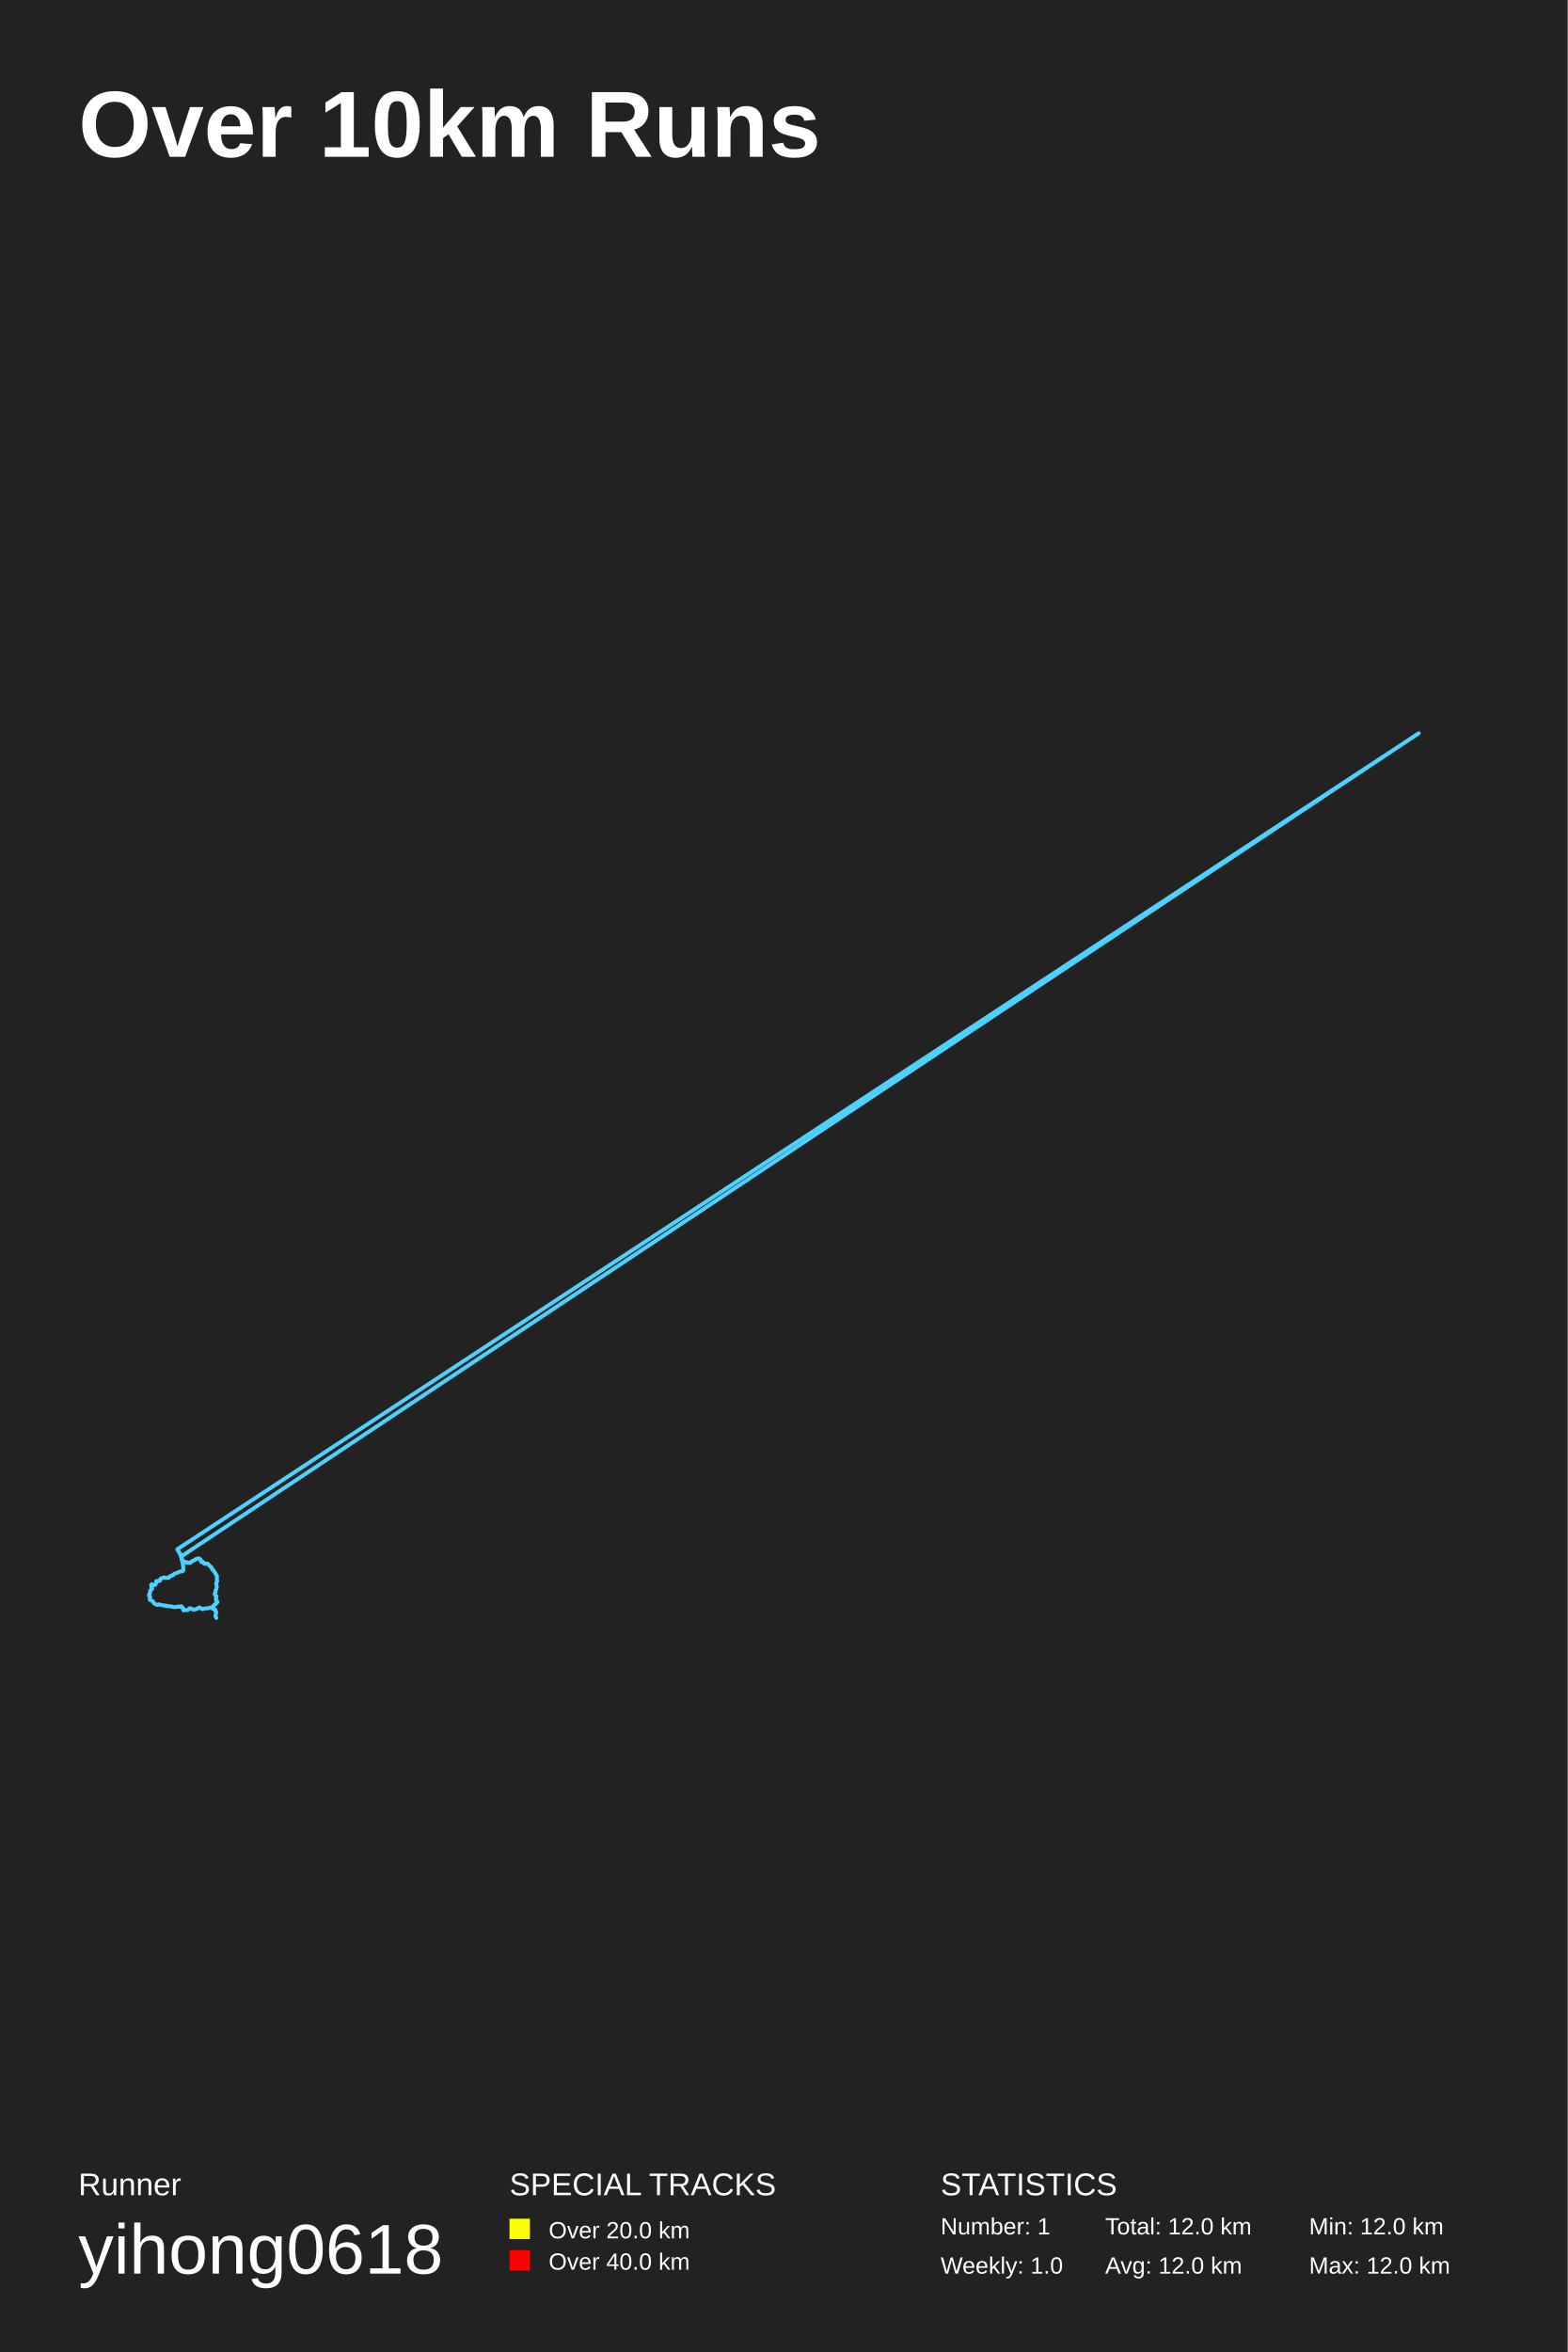
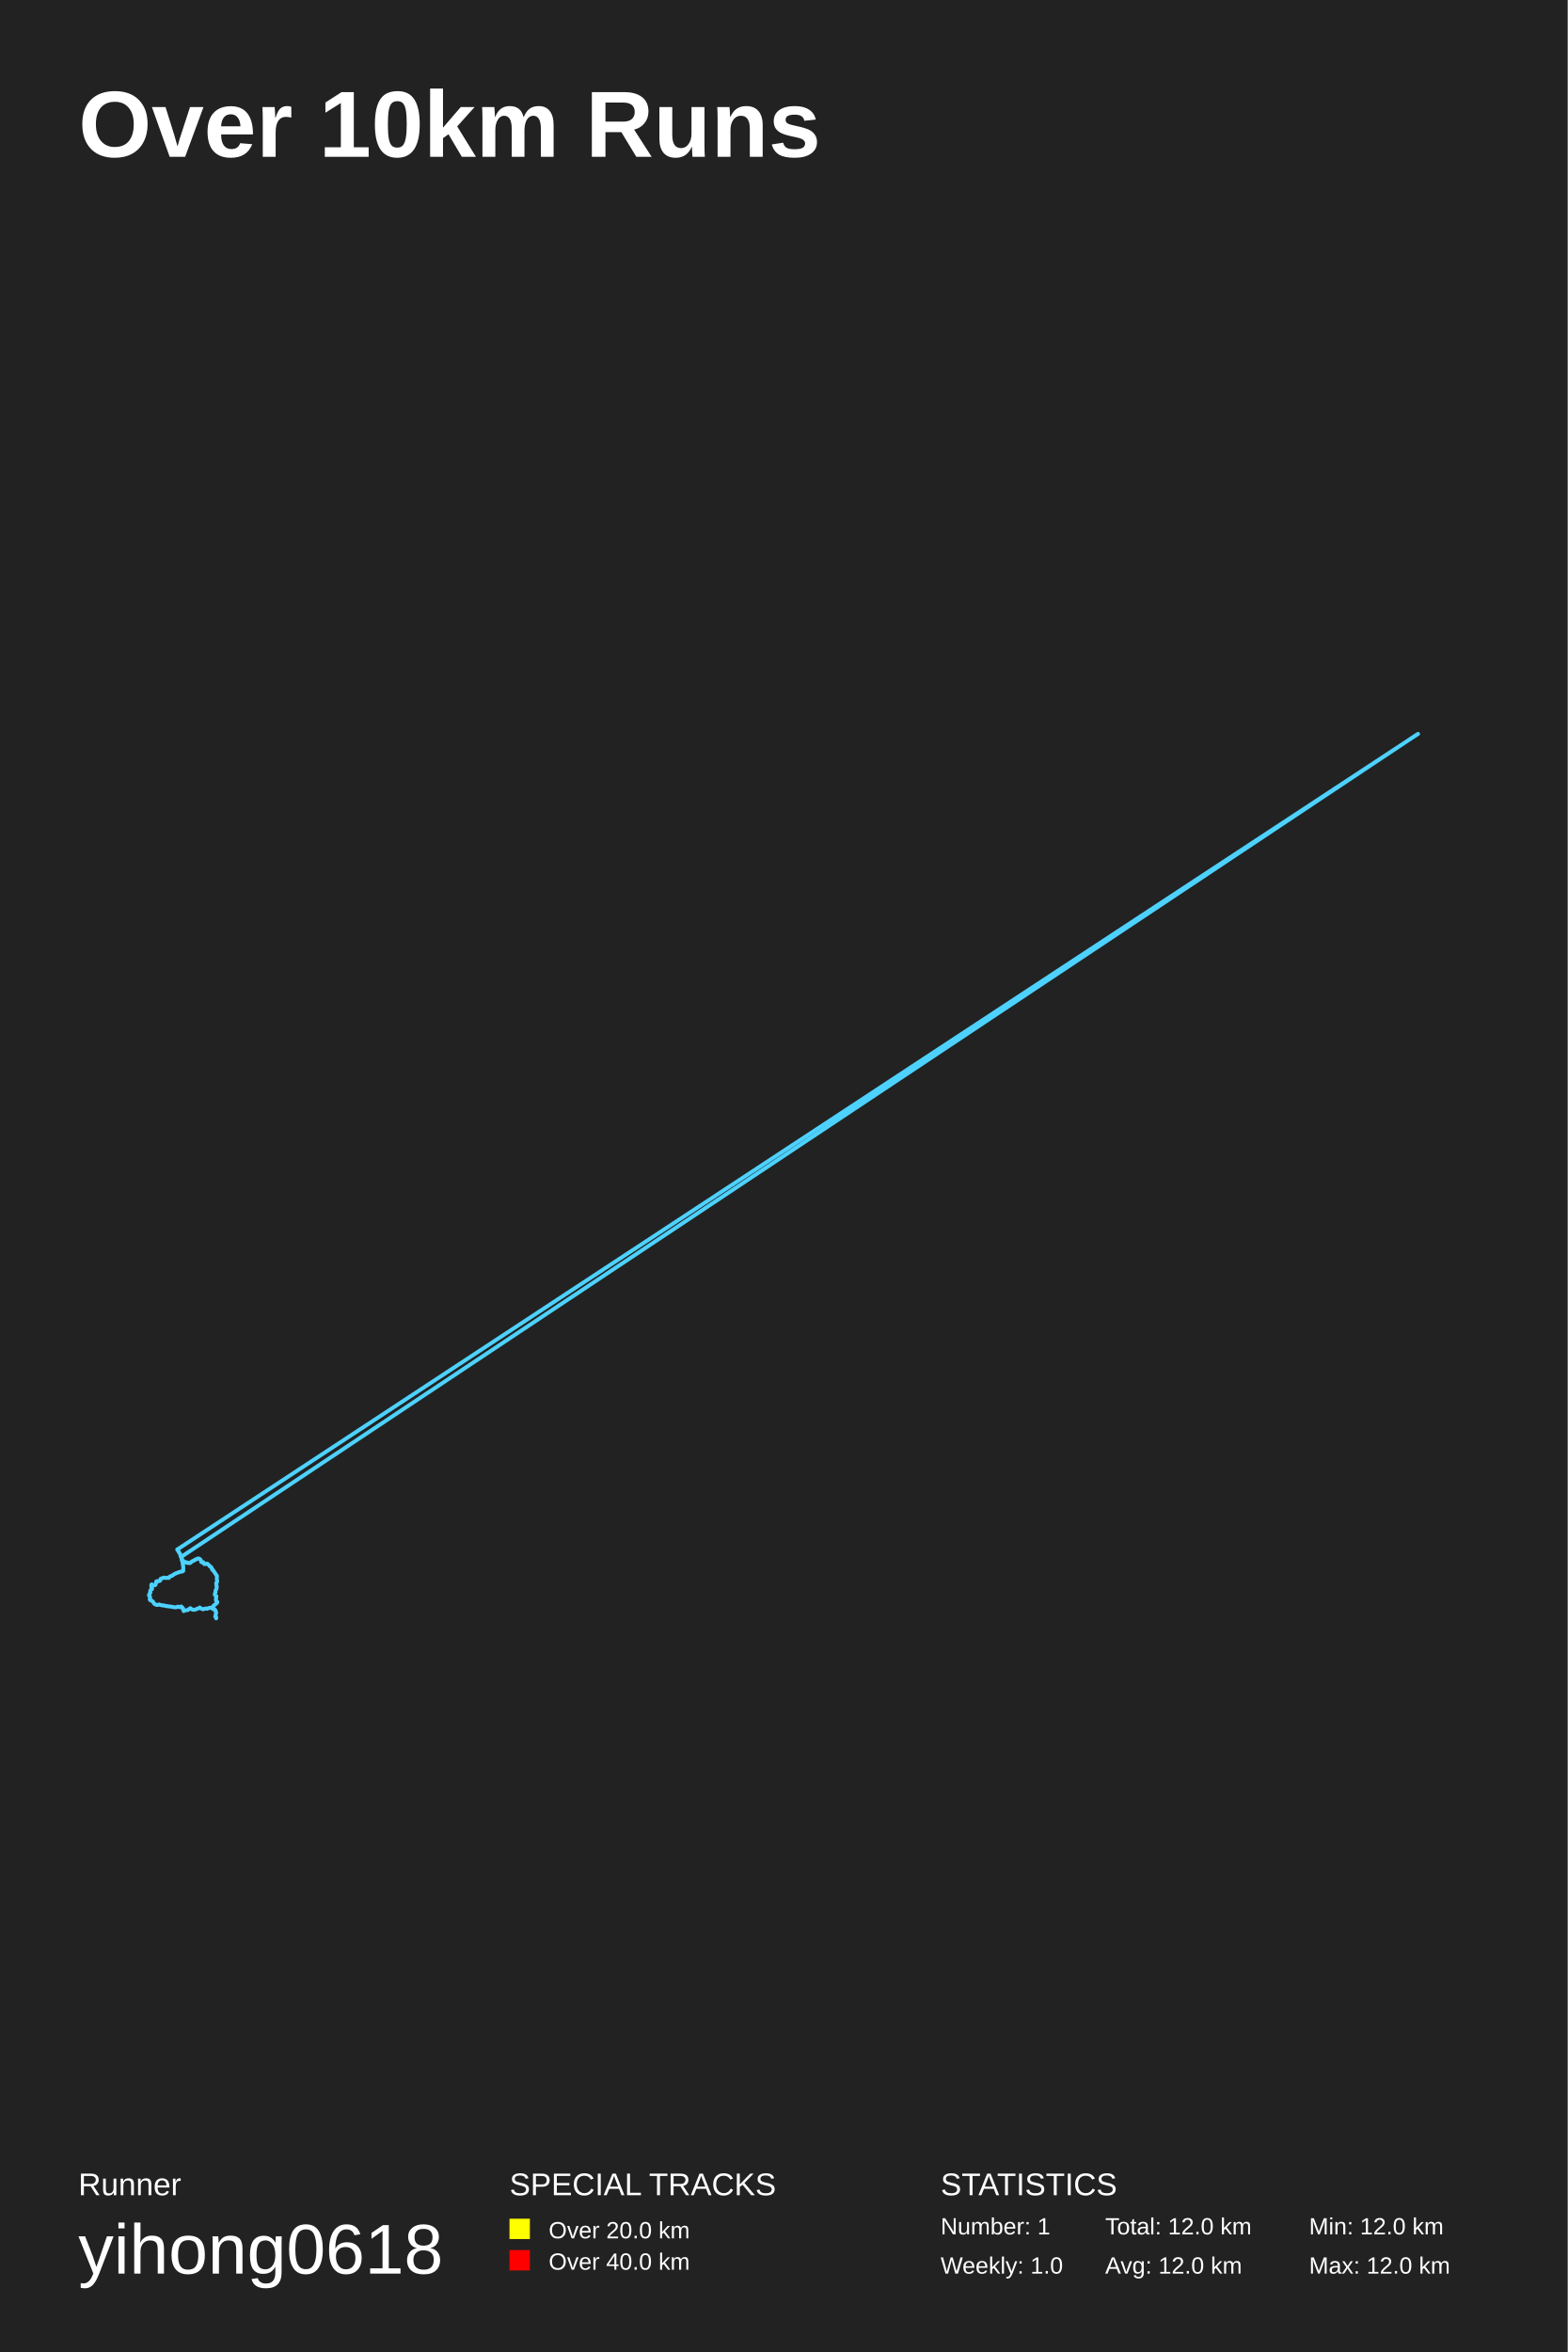
<svg xmlns="http://www.w3.org/2000/svg" baseProfile="full" height="300mm" version="1.1" viewBox="0,0,200,300" width="200mm">
  <defs />
  <rect fill="#222222" height="300" width="200" x="0" y="0" />
  <text fill="#FFFFFF" style="font-size:12px; font-family:Arial; font-weight:bold;" x="10" y="20">Over 10km Runs</text>
  <text fill="#FFFFFF" style="font-size:4px; font-family:Arial" x="10" y="280">Runner</text>
  <text fill="#FFFFFF" style="font-size:9px; font-family:Arial" x="10" y="290">yihong0618</text>
  <text fill="#FFFFFF" style="font-size:4px; font-family:Arial" x="65" y="280">SPECIAL TRACKS</text>
  <rect fill="yellow" height="2.6" width="2.6" x="65" y="283" />
  <text fill="#FFFFFF" style="font-size:3px; font-family:Arial" x="70" y="285.5">Over 20.0 km</text>
  <rect fill="red" height="2.6" width="2.6" x="65" y="287" />
  <text fill="#FFFFFF" style="font-size:3px; font-family:Arial" x="70" y="289.5">Over 40.0 km</text>
  <text fill="#FFFFFF" style="font-size:4px; font-family:Arial" x="120" y="280">STATISTICS</text>
  <text fill="#FFFFFF" style="font-size:3px; font-family:Arial" x="120" y="285">Number: 1</text>
  <text fill="#FFFFFF" style="font-size:3px; font-family:Arial" x="120" y="290">Weekly: 1.0</text>
  <text fill="#FFFFFF" style="font-size:3px; font-family:Arial" x="141" y="285">Total: 12.0 km</text>
  <text fill="#FFFFFF" style="font-size:3px; font-family:Arial" x="141" y="290">Avg: 12.0 km</text>
  <text fill="#FFFFFF" style="font-size:3px; font-family:Arial" x="167" y="285">Min: 12.0 km</text>
  <text fill="#FFFFFF" style="font-size:3px; font-family:Arial" x="167" y="290">Max: 12.0 km</text>
-   <polyline fill="none" opacity="1" points="27.576,205.602 27.485,205.518 27.485,205.371 27.39,205.281 27.291,205.213 27.229,205.218 27.224,205.213 27.248,205.218 27.214,205.218 27.224,205.223 27.229,205.213 27.219,205.223 27.214,205.228 27.214,205.228 27.214,205.228 27.129,205.107 27.134,205.002 27.153,204.928 27.21,204.839 27.267,204.77 27.338,204.723 27.405,204.654 27.504,204.575 27.595,204.501 27.685,204.433 27.728,204.354 27.718,204.275 27.623,204.206 27.571,204.122 27.533,203.99 27.566,203.911 27.58,203.832 27.566,203.722 27.618,203.606 27.523,203.527 27.476,203.49 27.443,203.437 27.386,203.332 27.428,203.174 27.49,203.106 27.5,202.99 27.504,202.863 27.557,202.737 27.614,202.647 27.623,202.521 27.656,202.431 27.637,202.331 27.623,202.231 27.609,202.142 27.595,202.068 27.58,201.936 27.652,201.799 27.704,201.704 27.699,201.615 27.661,201.504 27.675,201.378 27.661,201.257 27.675,201.109 27.666,200.993 27.191,200.229 27.148,200.229 27.077,200.203 27.053,200.108 27.034,200.045 27.001,200.019 26.991,199.966 26.963,199.892 26.906,199.861 26.849,199.813 26.787,199.75 26.754,199.739 26.701,199.666 26.635,199.602 26.535,199.518 26.483,199.434 26.431,199.418 26.359,199.434 26.25,199.455 26.188,199.481 26.089,199.476 26.017,199.423 25.989,199.339 25.951,199.271 25.889,199.223 25.794,199.228 25.704,199.234 25.713,199.192 25.713,199.176 25.723,199.186 25.723,199.176 25.699,199.197 25.68,199.192 25.685,199.202 25.675,199.223 25.685,199.207 25.694,199.197 25.699,199.186 25.685,199.149 25.623,199.065 25.618,199.002 25.585,198.918 25.556,198.881 25.528,198.876 25.466,198.839 25.409,198.791 25.347,198.807 25.295,198.77 25.267,198.77 25.267,198.76 25.195,198.791 25.129,198.823 25.077,198.86 25.029,198.844 24.977,198.876 24.92,198.918 24.844,198.939 24.82,198.997 24.768,199.007 24.72,199.034 24.658,199.055 24.601,199.097 24.521,199.128 24.44,199.155 24.369,199.244 24.297,199.318 24.212,199.344 24.15,199.339 24.079,199.339 23.989,199.329 23.941,199.329 23.965,199.302 23.97,199.323 23.984,199.313 23.946,199.329 23.913,199.307 23.851,199.255 23.799,199.25 23.742,199.302 23.684,199.234 23.618,199.228 23.547,199.255 23.485,199.171 23.428,199.102 23.366,199.081 23.357,199.06 23.342,199.055 23.304,198.986 23.252,198.939 23.19,198.949 23.2,198.949 23.19,198.933 23.167,198.897 23.186,198.818 23.195,198.76 23.176,198.707 23.119,198.644 23.105,198.602 23.076,198.549 23.053,198.491 23.024,198.401 23.005,198.307 22.991,198.154 22.92,198.112 22.886,198.022 22.829,197.99 22.806,197.948 22.772,197.854 22.72,197.775 22.677,197.717 22.668,197.664 22.635,197.659 22.625,197.674 22.649,197.674 22.649,197.674 22.63,197.669 22.644,197.669 22.644,197.664 22.682,197.643 22.706,197.59 22.692,197.59 22.635,197.595 22.639,197.606 22.625,197.616 22.62,197.627 22.625,197.616 22.63,197.616 22.63,197.611 22.63,197.606 22.63,197.606 22.639,197.595 181.0,93.529 180.91,93.587 180.815,93.645 180.815,93.645 180.815,93.645 180.724,93.703 180.724,93.703 23.091,198.549 23.129,198.617 23.181,198.702 23.186,198.802 23.176,198.902 23.186,198.997 23.224,199.081 23.281,199.165 23.309,199.276 23.3,199.402 23.319,199.497 23.347,199.671 23.361,199.803 23.38,199.892 23.38,200.013 23.38,200.15 23.38,200.261 23.371,200.335 23.285,200.419 23.129,200.419 23.01,200.466 22.901,200.477 22.796,200.524 22.658,200.588 22.554,200.63 22.44,200.656 22.364,200.688 22.273,200.74 22.178,200.793 22.093,200.846 22.079,200.888 22.05,200.904 22.05,200.898 22.017,200.925 21.955,200.967 21.884,200.988 21.789,200.993 21.727,201.041 21.637,201.088 21.613,201.135 21.57,201.225 21.485,201.246 21.409,201.22 21.314,201.22 21.219,201.251 21.128,201.262 21.052,201.236 20.972,201.204 20.877,201.209 20.81,201.246 20.758,201.251 20.691,201.304 20.611,201.32 20.53,201.341 20.473,201.394 20.43,201.478 20.43,201.552 20.43,201.604 20.368,201.62 20.345,201.652 20.307,201.652 20.226,201.673 20.135,201.657 20.059,201.641 19.955,201.673 19.912,201.704 19.931,201.741 19.931,201.81 19.922,201.873 19.898,201.915 19.893,201.941 19.884,201.989 19.865,202.052 19.817,202.136 19.727,202.157 19.651,202.163 19.589,202.184 19.513,202.231 19.442,202.231 19.418,202.205 19.375,202.168 19.366,202.178 19.342,202.131 19.318,202.131 19.375,202.078 19.371,202.068 19.356,202.105 19.318,202.11 19.28,202.178 19.333,202.284 19.309,202.447 19.38,202.552 19.418,202.663 19.318,202.705 19.233,202.795 19.152,202.926 19.157,203.069 19.147,203.185 19.048,203.311 19.01,203.443 19.038,203.601 19.138,203.622 19.152,203.711 19.147,203.79 19.114,203.901 19.105,204.048 19.195,204.085 19.304,204.143 19.418,204.191 19.527,204.275 19.575,204.412 19.694,204.528 19.836,204.623 19.988,204.681 20.116,204.717 20.24,204.633 20.397,204.665 20.544,204.712 20.701,204.749 20.862,204.775 21.01,204.791 21.081,204.775 21.176,204.844 21.295,204.844 21.423,204.849 21.528,204.881 21.651,204.896 21.794,204.891 21.912,204.923 22.026,204.939 22.14,204.975 22.273,204.981 22.43,204.991 22.568,204.949 22.673,204.902 22.772,204.923 22.901,204.96 23.024,204.944 23.11,204.865 23.152,204.965 23.295,205.033 23.347,205.181 23.357,205.318 23.418,205.413 23.475,205.386 23.646,205.355 23.803,205.376 23.965,205.349 24.093,205.223 24.217,205.134 24.383,205.165 24.483,205.255 24.63,205.292 24.839,205.302 24.925,205.276 25.053,205.228 25.167,205.16 25.319,205.134 25.442,205.033 25.528,205.065 25.656,205.139 25.765,205.234 25.884,205.228 25.993,205.228 26.079,205.17 26.212,205.139 26.359,205.165 26.478,205.144 26.602,205.107 26.706,205.076 26.787,205.049 26.925,205.065 27.043,205.134 27.176,205.155 27.243,205.186 27.367,205.228 27.457,205.334 27.481,205.465 27.58,205.581 27.552,205.713 27.547,205.855 27.514,206.003 27.471,206.129 27.547,206.245 27.59,206.371" stroke="#4DD2FF" stroke-dasharray="none" stroke-linecap="round" stroke-linejoin="round" stroke-width="0.5" />
+   <polyline fill="none" opacity="1" points="27.552,205.581 27.471,205.481 27.457,205.371 27.367,205.276 27.229,205.223 27.229,205.239 27.248,205.239 27.243,205.244 27.214,205.244 27.229,205.244 27.219,205.244 27.21,205.249 27.214,205.255 27.214,205.244 27.186,205.234 27.134,205.081 27.148,204.997 27.167,204.907 27.234,204.833 27.291,204.77 27.343,204.728 27.443,204.659 27.538,204.586 27.637,204.48 27.699,204.433 27.728,204.349 27.685,204.264 27.585,204.206 27.561,204.106 27.538,203.985 27.566,203.901 27.576,203.817 27.58,203.695 27.609,203.601 27.495,203.537 27.481,203.49 27.414,203.432 27.405,203.306 27.457,203.169 27.504,203.09 27.49,202.969 27.514,202.837 27.585,202.721 27.623,202.626 27.628,202.51 27.656,202.4 27.623,202.321 27.628,202.221 27.599,202.157 27.599,202.052 27.59,201.91 27.68,201.81 27.704,201.694 27.685,201.583 27.661,201.478 27.675,201.362 27.661,201.22 27.68,201.041 27.675,201.004 27.172,200.261 27.105,200.245 27.062,200.192 27.043,200.113 27.029,200.04 27.005,200.029 26.982,199.95 26.939,199.897 26.891,199.845 26.82,199.813 26.763,199.787 26.73,199.729 26.687,199.666 26.606,199.592 26.511,199.513 26.45,199.45 26.407,199.439 26.326,199.476 26.226,199.487 26.16,199.502 26.051,199.492 26.003,199.418 25.974,199.334 25.932,199.265 25.856,199.25 25.746,199.281 25.699,199.228 25.708,199.207 25.732,199.207 25.708,199.218 25.699,199.213 25.689,199.228 25.67,199.223 25.694,199.218 25.67,199.234 25.685,199.228 25.699,199.202 25.694,199.223 25.656,199.134 25.628,199.049 25.609,198.997 25.566,198.923 25.547,198.902 25.514,198.865 25.447,198.844 25.395,198.802 25.333,198.818 25.29,198.786 25.257,198.802 25.243,198.786 25.167,198.823 25.105,198.854 25.067,198.886 24.996,198.881 24.967,198.907 24.891,198.955 24.834,198.997 24.782,199.034 24.753,199.034 24.706,199.076 24.658,199.07 24.578,199.123 24.492,199.165 24.411,199.207 24.354,199.292 24.269,199.365 24.183,199.365 24.131,199.35 24.036,199.36 23.97,199.35 23.951,199.344 23.965,199.323 23.993,199.339 23.951,199.329 23.941,199.36 23.889,199.307 23.827,199.271 23.789,199.276 23.713,199.318 23.67,199.25 23.589,199.265 23.523,199.244 23.456,199.165 23.414,199.113 23.357,199.081 23.347,199.091 23.333,199.055 23.276,198.991 23.224,198.96 23.19,198.991 23.195,198.976 23.186,198.949 23.176,198.891 23.195,198.818 23.2,198.765 23.143,198.712 23.114,198.649 23.091,198.607 23.057,198.554 23.043,198.486 23.01,198.391 23.005,198.328 22.962,198.17 22.901,198.112 22.882,198.043 22.81,197.996 22.806,197.927 22.768,197.848 22.692,197.775 22.682,197.706 22.663,197.685 22.63,197.685 22.625,197.695 22.644,197.695 22.635,197.685 22.63,197.685 22.639,197.69 22.649,197.69 22.687,197.638 22.692,197.611 22.692,197.638 22.616,197.616 22.63,197.632 22.62,197.632 22.62,197.643 22.625,197.632 22.625,197.632 22.63,197.632 22.635,197.622 22.63,197.632 22.644,197.622 180.91,93.608 180.815,93.666 180.815,93.666 180.815,93.666 180.815,93.666 180.819,93.66 180.629,93.782 23.105,198.591 23.138,198.702 23.181,198.765 23.167,198.865 23.19,198.949 23.2,199.055 23.247,199.123 23.285,199.218 23.3,199.344 23.314,199.439 23.328,199.597 23.361,199.724 23.376,199.855 23.38,199.95 23.385,200.092 23.366,200.224 23.38,200.308 23.371,200.377 23.243,200.451 23.081,200.451 22.981,200.498 22.858,200.519 22.749,200.561 22.62,200.619 22.52,200.656 22.402,200.693 22.34,200.735 22.24,200.782 22.15,200.83 22.093,200.867 22.05,200.925 22.05,200.925 22.05,200.93 21.998,200.967 21.931,200.998 21.851,201.014 21.756,201.035 21.694,201.093 21.627,201.12 21.599,201.178 21.547,201.262 21.447,201.257 21.385,201.236 21.271,201.251 21.195,201.267 21.1,201.278 21.024,201.241 20.934,201.22 20.843,201.246 20.805,201.262 20.744,201.283 20.663,201.33 20.582,201.341 20.501,201.372 20.459,201.446 20.425,201.525 20.444,201.588 20.397,201.636 20.359,201.646 20.33,201.667 20.278,201.667 20.193,201.694 20.116,201.667 20.031,201.678 19.936,201.71 19.917,201.736 19.931,201.773 19.926,201.852 19.917,201.899 19.893,201.941 19.879,201.984 19.874,202.026 19.865,202.105 19.793,202.189 19.694,202.168 19.622,202.199 19.575,202.215 19.494,202.273 19.432,202.252 19.413,202.21 19.371,202.205 19.361,202.194 19.318,202.152 19.333,202.131 19.356,202.084 19.38,202.089 19.333,202.126 19.304,202.147 19.304,202.242 19.314,202.368 19.323,202.51 19.404,202.61 19.39,202.7 19.28,202.737 19.2,202.853 19.152,203.005 19.19,203.121 19.105,203.258 19.024,203.379 19.014,203.522 19.086,203.601 19.147,203.68 19.128,203.748 19.152,203.848 19.1,203.985 19.133,204.075 19.223,204.143 19.352,204.164 19.451,204.233 19.561,204.354 19.599,204.465 19.717,204.586 19.879,204.675 20.026,204.717 20.14,204.702 20.311,204.644 20.444,204.712 20.582,204.738 20.748,204.775 20.919,204.781 21.01,204.802 21.124,204.828 21.219,204.86 21.333,204.87 21.442,204.875 21.575,204.912 21.703,204.912 21.827,204.918 21.95,204.965 22.064,204.97 22.193,205.007 22.316,205.007 22.478,205.018 22.601,204.96 22.706,204.923 22.81,204.965 22.953,205.002 23.043,204.933 23.129,204.907 23.2,205.007 23.328,205.102 23.323,205.244 23.409,205.339 23.437,205.497 23.513,205.381 23.699,205.402 23.851,205.376 24.012,205.339 24.141,205.218 24.278,205.123 24.416,205.218 24.521,205.302 24.687,205.328 24.872,205.323 24.967,205.276 25.086,205.234 25.229,205.16 25.376,205.134 25.476,205.039 25.575,205.112 25.713,205.186 25.799,205.244 25.917,205.27 26.017,205.234 26.127,205.186 26.26,205.165 26.402,205.202 26.521,205.149 26.644,205.112 26.725,205.086 26.825,205.065 26.963,205.112 27.105,205.17 27.186,205.197 27.286,205.213 27.4,205.286 27.485,205.402 27.509,205.539 27.58,205.644 27.566,205.787 27.519,205.913 27.514,206.066 27.462,206.203 27.59,206.303 27.58,206.424" stroke="#4DD2FF" stroke-dasharray="none" stroke-linecap="round" stroke-linejoin="round" stroke-width="0.5" />
</svg>
